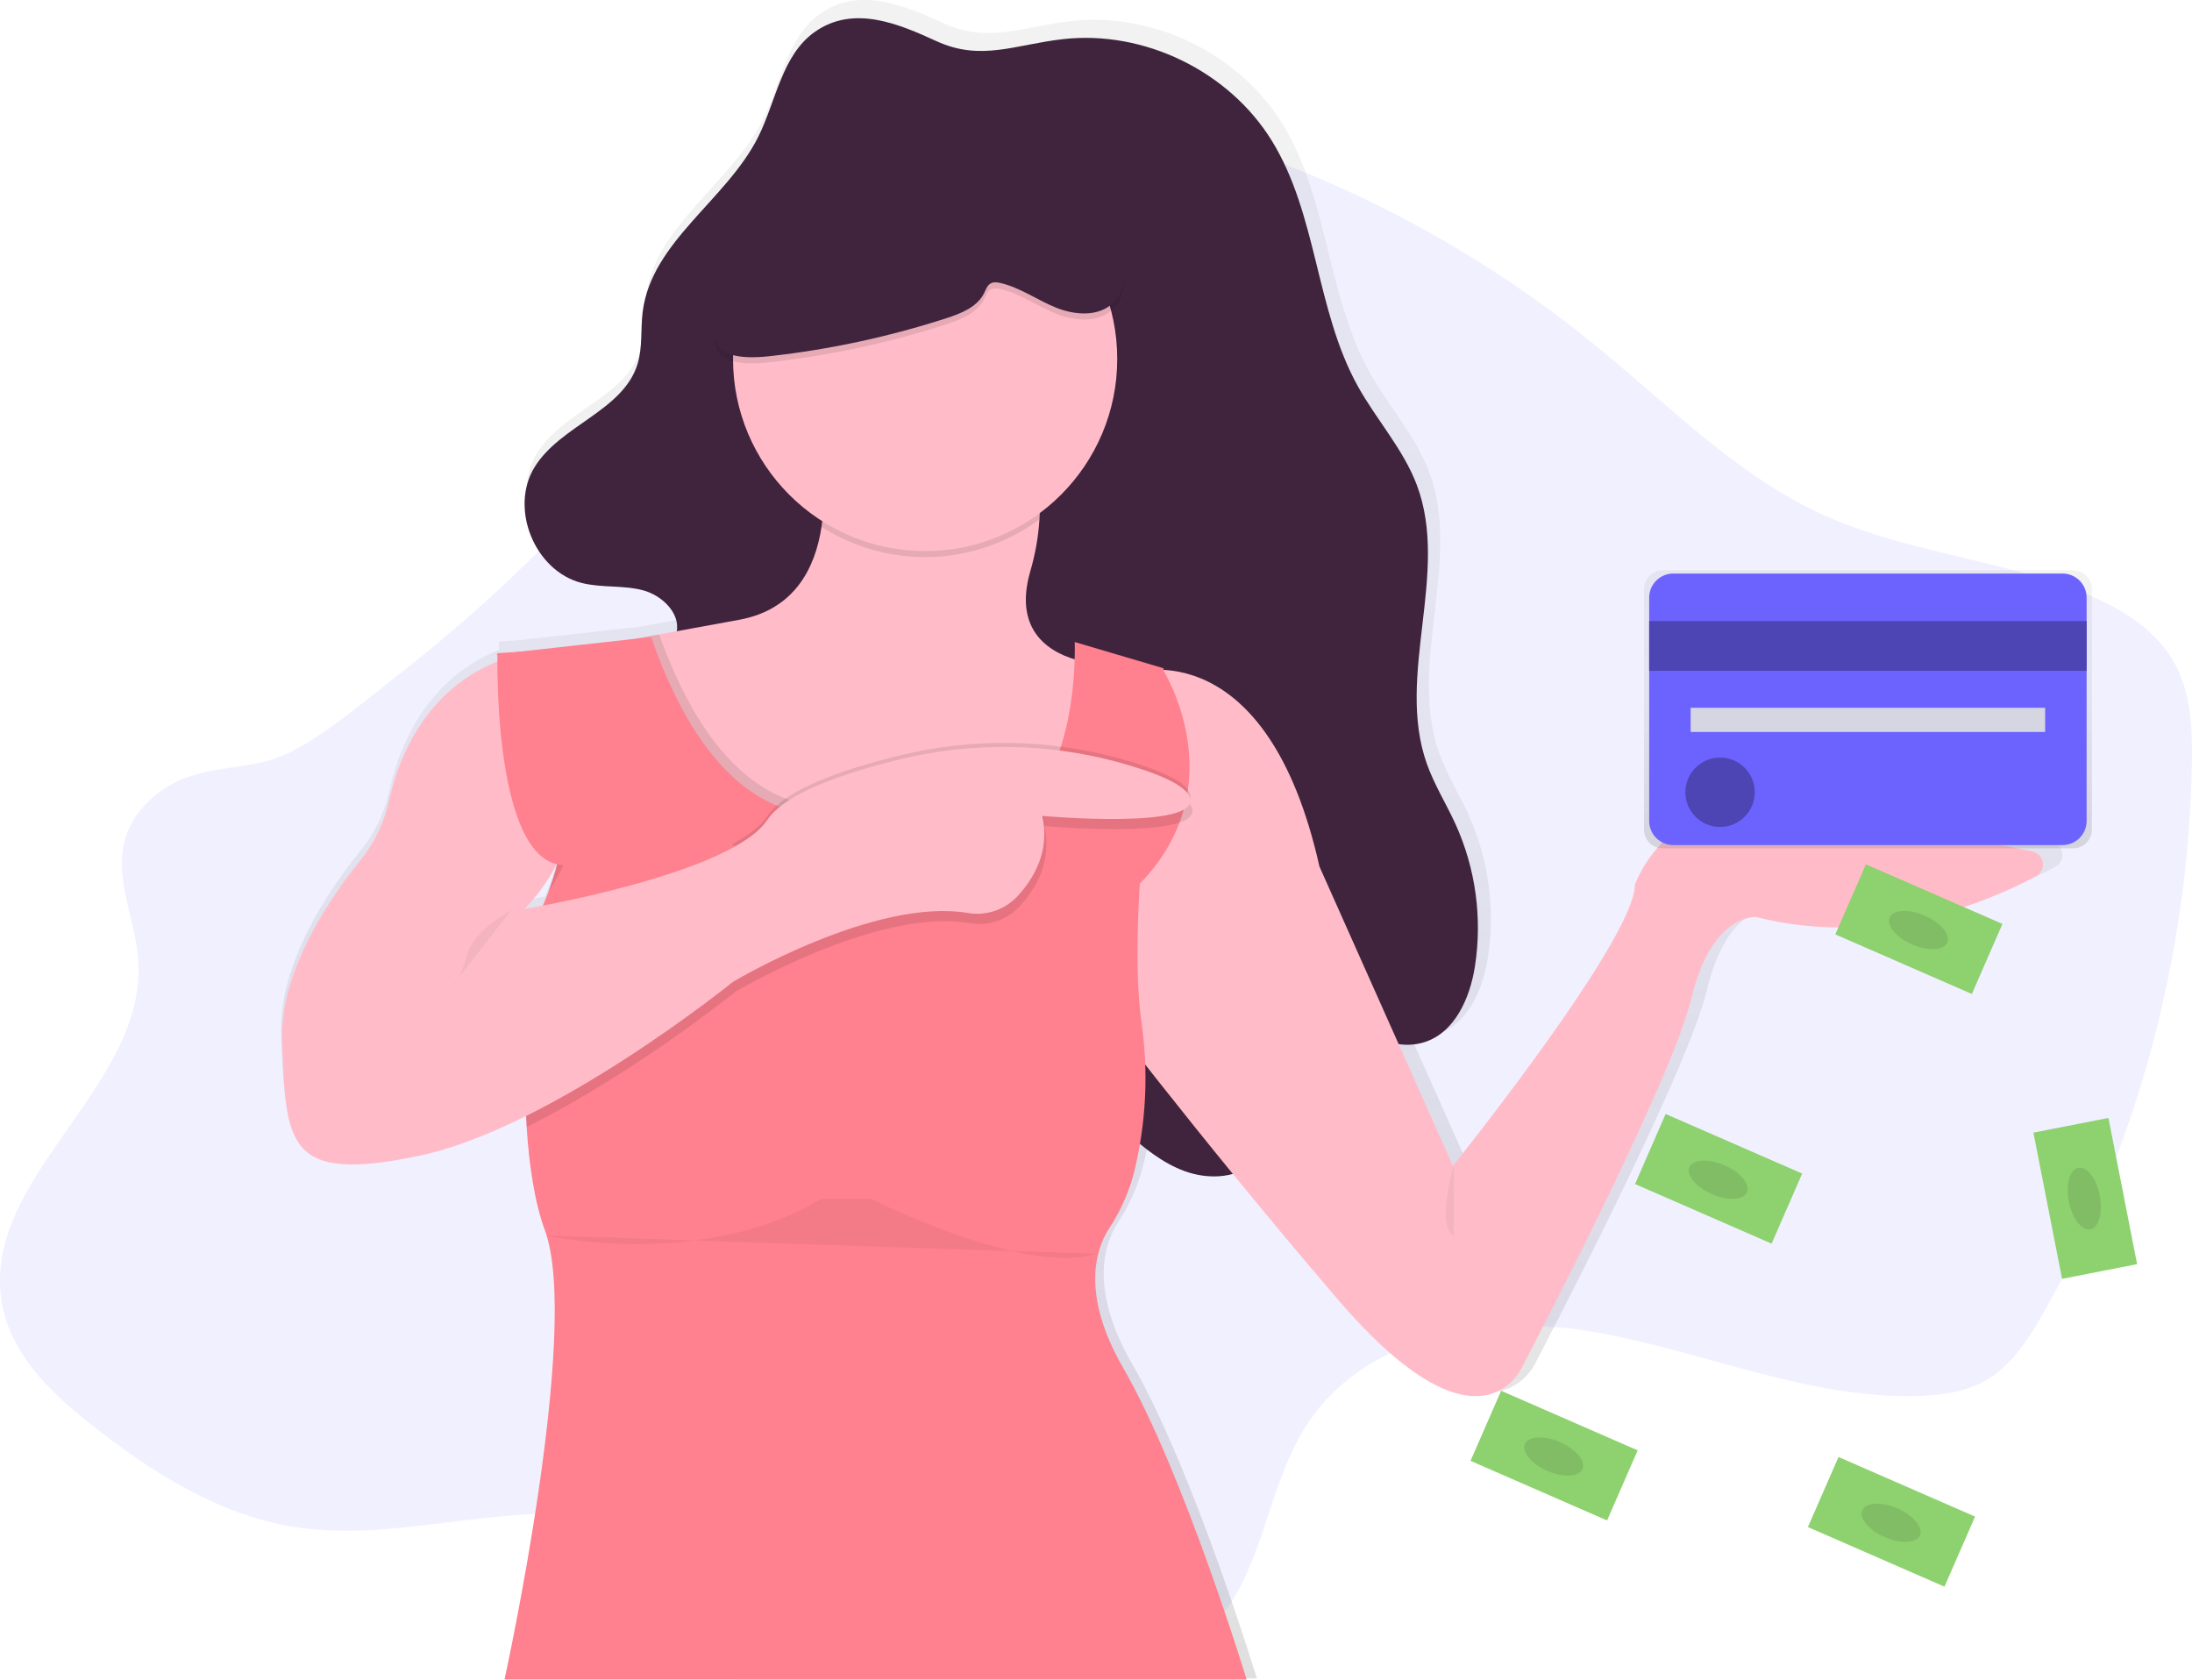
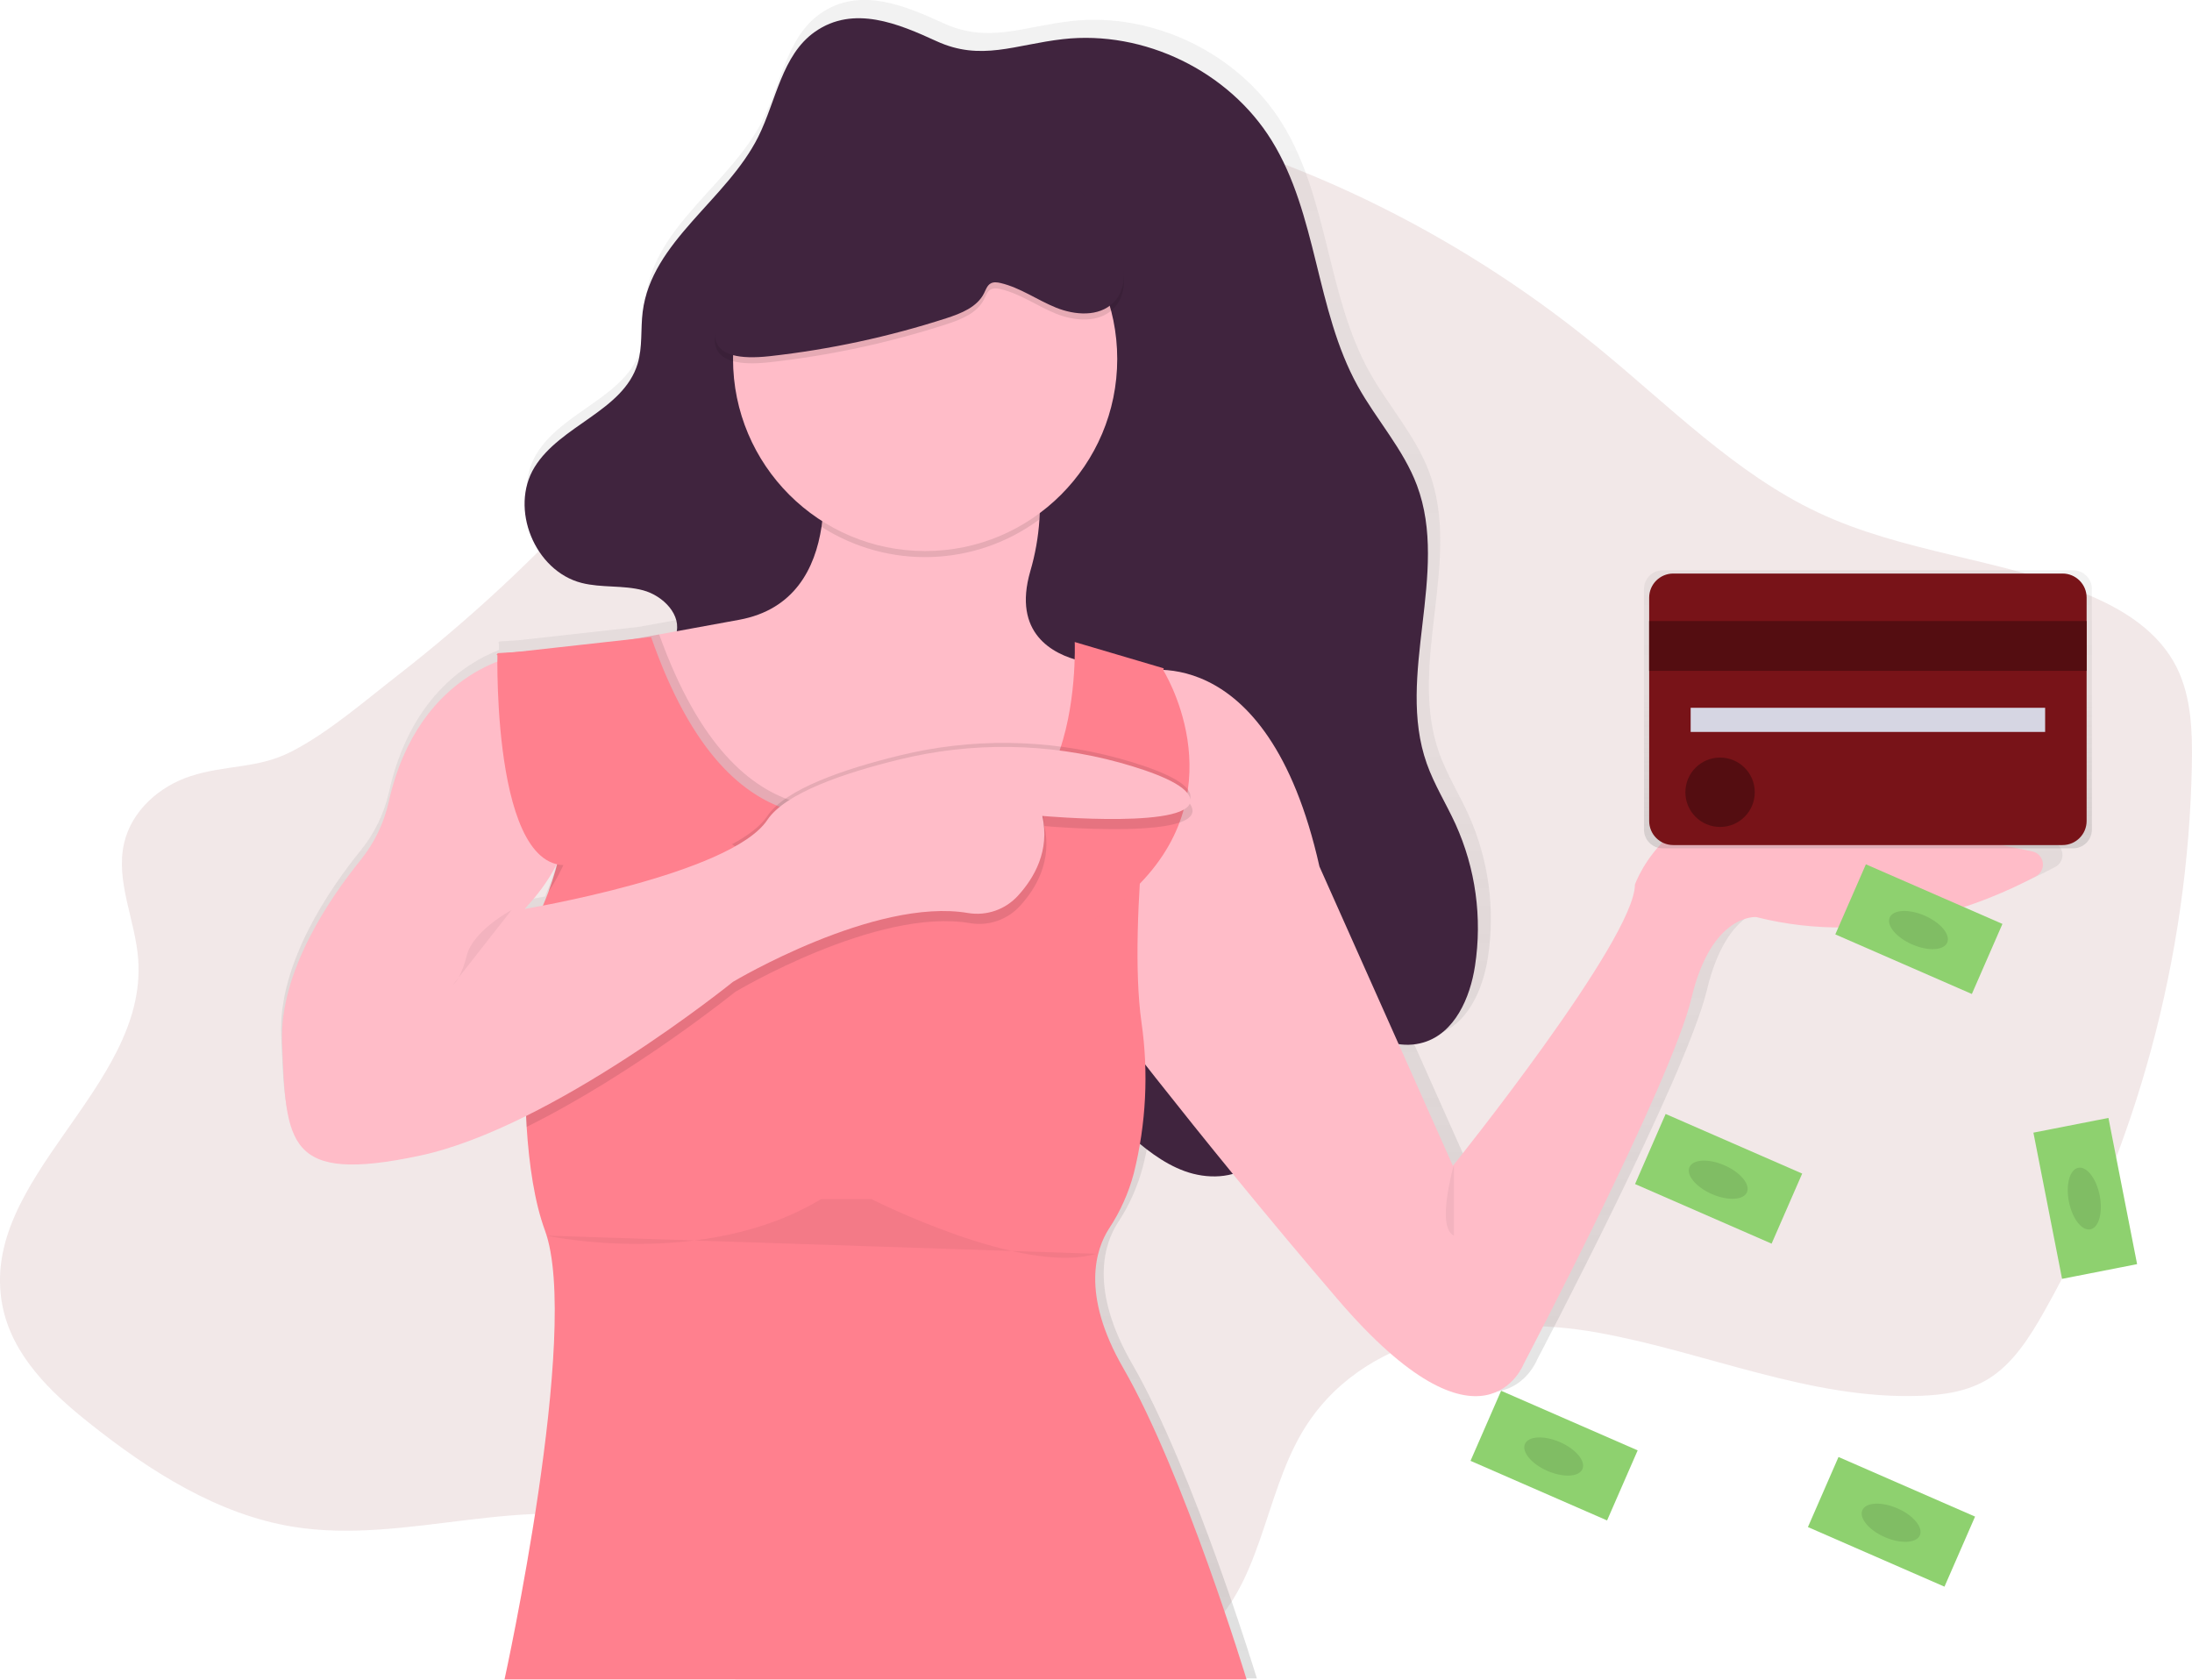
<svg xmlns="http://www.w3.org/2000/svg" xmlns:xlink="http://www.w3.org/1999/xlink" id="03854386-909d-4c5e-a40c-cbc0e2c8086d" data-name="Layer 1" width="1084" height="830.5" viewBox="0 0 1084 830.5">
  <defs>
    <linearGradient id="90f0dbd4-e0cf-4508-b8ac-47d2cbf1c993" x1="637.43" y1="864.75" x2="637.43" y2="34.75" gradientUnits="userSpaceOnUse">
      <stop offset="0" stop-color="gray" stop-opacity="0.25" />
      <stop offset="0.54" stop-color="gray" stop-opacity="0.12" />
      <stop offset="1" stop-color="gray" stop-opacity="0.1" />
    </linearGradient>
    <linearGradient id="21e38948-19ad-47ba-be29-9a74b5c58390" x1="981.72" y1="454.26" x2="981.72" y2="316.75" xlink:href="#90f0dbd4-e0cf-4508-b8ac-47d2cbf1c993" />
  </defs>
-   <path d="M152.13,418.6c-15,4.9-29,16.76-32.78,33.21-4.29,18.9,5.59,38,7,57.38,4.61,63.61-79.13,108.49-67.19,171C63.91,705,83.09,723.29,102,738.34c30.27,24.11,63.85,45.4,101,51.42,56.44,9.13,115.42-17.73,170.29-.75,44.25,13.69,78.11,53.83,122.06,68.64,33.46,11.28,69.49,6.83,104.28,2.27,18.71-2.45,38.37-5.29,53.5-17.44,28.17-22.62,29.87-67.28,48.71-99.29,29.07-49.41,92.81-59.06,146.26-49.46S953.42,727,1007.57,725c11.57-.41,23.44-2.12,33.52-8.25,12.27-7.46,20.57-20.59,27.9-33.59,45.68-81,71.13-175.22,72.94-270.07.31-16.39-.22-33.49-7.35-48-9-18.31-27-29.24-45-36.62C1046.5,310.85,998.91,308,956.68,288c-40.73-19.27-73.73-53.08-109.19-82-70.33-57.45-153-97.21-239.52-115.26-20.37-4.25-41.51-7.29-61.75-2.38-23.32,5.66-43.42,21.37-61.49,38.27-48.09,45-86.62,100.48-130.92,149.78A765.11,765.11,0,0,1,254.32,369c-16.43,12.77-33.83,27.93-52.1,37.37C185.51,415,169.8,412.83,152.13,418.6Z" transform="translate(-58 -34.75)" fill="#6c63ff" opacity="0.1" />
+   <path d="M152.13,418.6c-15,4.9-29,16.76-32.78,33.21-4.29,18.9,5.59,38,7,57.38,4.61,63.61-79.13,108.49-67.19,171C63.91,705,83.09,723.29,102,738.34c30.27,24.11,63.85,45.4,101,51.42,56.44,9.13,115.42-17.73,170.29-.75,44.25,13.69,78.11,53.83,122.06,68.64,33.46,11.28,69.49,6.83,104.28,2.27,18.71-2.45,38.37-5.29,53.5-17.44,28.17-22.62,29.87-67.28,48.71-99.29,29.07-49.41,92.81-59.06,146.26-49.46S953.42,727,1007.57,725c11.57-.41,23.44-2.12,33.52-8.25,12.27-7.46,20.57-20.59,27.9-33.59,45.68-81,71.13-175.22,72.94-270.07.31-16.39-.22-33.49-7.35-48-9-18.31-27-29.24-45-36.62C1046.5,310.85,998.91,308,956.68,288c-40.73-19.27-73.73-53.08-109.19-82-70.33-57.45-153-97.21-239.52-115.26-20.37-4.25-41.51-7.29-61.75-2.38-23.32,5.66-43.42,21.37-61.49,38.27-48.09,45-86.62,100.48-130.92,149.78A765.11,765.11,0,0,1,254.32,369c-16.43,12.77-33.83,27.93-52.1,37.37C185.51,415,169.8,412.83,152.13,418.6Z" transform="translate(-58 -34.75)" fill="#781318" opacity="0.1" />
  <path d="M1072.55,451c-22-4.6-63.65-13.23-110.79-22.79-69.79-14.15-88,39.41-88,39.41,0,27.28-91,140.44-91,140.44l-27.14-60.8a28.62,28.62,0,0,0,12.48-.84c15.54-4.64,23.22-22.17,25.71-38.18a125.46,125.46,0,0,0-9.77-71c-4.63-10.14-10.63-19.68-14.35-30.18C754,363,781.18,312,764.74,268.11c-6.79-18.11-20.33-32.8-29.69-49.72-21-38.05-20.1-85.65-43-122.61-21.48-34.65-63.81-55.19-104.36-50.61-23.91,2.7-41,11.24-63.28,1-18.81-8.62-41.39-18.26-60.76-4.68-16.52,11.58-19.33,34.39-28.35,52.42-15.84,31.67-53.42,52.34-57.84,87.47-1.09,8.66,0,17.64-2.53,26-7.22,23.63-38.66,30.61-51.54,51.7-12.61,20.64.13,51.85,23.59,57.8,10,2.54,20.76,1,30.75,3.69,9.37,2.5,18.46,11.26,16.84,20.41l-20.78,3.78L314,351.4l-9.25.58s0,.16,0,.45l-.5.06.49.4c0,.71,0,1.82,0,3.28-16.83,6.59-44.1,24.18-54.4,70.32a69.84,69.84,0,0,1-13.93,28.75c-15.33,18.9-40.77,55.81-39.35,91.24,2,50.52,2,70.73,68.78,56.58,16.87-3.57,35.22-10.89,53.23-19.83,1.05,21.06,3.78,41.71,9.48,57.21,18.21,49.51-20.23,224.31-20.23,224.31H679.55s-31.36-103.06-61.7-155.6c-21.49-37.22-13.55-59.73-7.09-69.7a93.56,93.56,0,0,0,12.39-27.62c1.1-4.31,2.17-9.2,3.09-14.62,6.83,5.59,14.12,10.61,22.37,13.61,7.64,2.77,16.33,3.53,24.06,1.39,15.82,19.34,33.49,40.55,52.4,62.59,72.83,84.87,93.06,32.33,93.06,32.33s73.84-140.44,84-182.88,32.37-40.42,32.37-40.42c60.88,15.39,114.84-6.95,139.91-20.39A6.67,6.67,0,0,0,1072.55,451ZM321.43,476.39a96.07,96.07,0,0,0,13-19l.19,0a144.31,144.31,0,0,1-7.11,20.68c-5.67,1.09-9.09,1.66-9.09,1.66Z" transform="translate(-58 -34.75)" fill="url(#90f0dbd4-e0cf-4508-b8ac-47d2cbf1c993)" />
  <path d="M461,50.48c-16.33,11.46-19.11,34-28,51.88-15.66,31.34-52.81,51.81-57.18,86.57-1.08,8.57,0,17.46-2.5,25.72-7.13,23.39-38.22,30.3-51,51.17-12.47,20.42.13,51.31,23.32,57.2,9.91,2.52,20.52,1,30.4,3.65s19.45,12.33,16.18,22c-2.43,7.2-11,11.3-12.56,18.74-1.36,6.4,3,12.5,7.22,17.48,5.36,6.3,11.08,12.5,18.25,16.63,19.72,11.36,44.32,4.54,67.06,3.79a121.17,121.17,0,0,1,76.47,24.31c6.29,4.77,12.21,10.28,16.11,17.15,12.71,22.38.69,50.47,3.39,76.06,3.06,29.08,24.78,52.42,46.71,71.75,8.76,7.72,18,15.33,29,19.32s24.15,3.77,33.4-3.35c9.72-7.48,13.1-20.73,13.16-33s-2.52-24.48-1.9-36.73c.3-6,2.49-13.13,8.34-14.31,2.93-.59,5.9.6,8.57,1.94C724.1,537.83,742,556.2,762,550.24c15.37-4.59,23-21.94,25.42-37.79a124.29,124.29,0,0,0-9.66-70.24c-4.58-10-10.51-19.47-14.19-29.87-15.46-43.69,11.39-94.18-4.85-137.59-6.71-17.92-20.1-32.46-29.35-49.21-20.8-37.66-19.87-84.77-42.52-121.35-21.23-34.3-63.09-54.62-103.17-50.09-23.64,2.67-40.53,11.13-62.56,1C502.52,46.59,480.2,37,461,50.48Z" transform="translate(-58 -34.75)" fill="#40243e" />
  <path d="M619.5,367.25s65-20,91,96l66,148s90-112,90-139c0,0,18-53,87-39,46.61,9.46,87.74,18,109.53,22.55a6.6,6.6,0,0,1,1.79,12.27c-24.78,13.3-78.13,35.41-138.32,20.18,0,0-22-2-32,40s-83,181-83,181-20,52-92-32-126-156-126-156Z" transform="translate(-58 -34.75)" fill="#ffbcc8" />
  <path d="M619.5,381.25l-8.62,28.39-8.52,28.08L585.5,493.25l-80,15-26.07-16.63L447.5,471.25l-27.53-19-40.47-28-33-69s9.1-1.61,37.47-6.77l39.53-7.23c27.3-5,37.62-25.32,40.77-46,3.77-24.76-2.77-50-2.77-50h101s11.3,17,9.53,46.36a117.53,117.53,0,0,1-4.53,25.64c-8.88,30.74,11.17,41,24.77,44.33a56.37,56.37,0,0,0,11.23,1.67Z" transform="translate(-58 -34.75)" fill="#ffbcc8" />
  <path d="M572,291.61a95.06,95.06,0,0,1-107.76,3.66c3.77-24.76-2.77-50-2.77-50h101S573.8,262.2,572,291.61Z" transform="translate(-58 -34.75)" opacity="0.1" />
  <circle cx="457.5" cy="177.5" r="95" fill="#ffbcc8" />
  <path d="M619.5,381.25l-8.62,28.39-8.52,28.08L585.5,493.25l-80,15-26.07-16.63L447.5,471.25l-27.53-19-40.47-28-33-69s9.1-1.61,37.47-6.77c20,55.65,45.3,76.37,68.13,83.09,13.65,4,26.41,3,36.58,1.5a94.39,94.39,0,0,1,39.23,2c30.7,8.54,46.86-7.81,55.35-28.56,6.28-15.35,8.36-33.12,9-45a56.37,56.37,0,0,0,11.23,1.67Z" transform="translate(-58 -34.75)" opacity="0.1" />
  <path d="M307.5,865.25s38-173,20-222c-5.15-14-7.85-32.32-9.06-51.28-3-47.27,3.06-98.72,3.06-98.72.86-1.67,1.67-3.33,2.45-5q3-6.4,5.28-12.52C350.66,418.07,324,379.68,310.48,365a67.33,67.33,0,0,0-7-6.73l76.5-8.5c20.11,57.71,45.9,79,69.1,85.82,13.65,4,26.41,3,36.58,1.5a94.39,94.39,0,0,1,39.23,2c30.7,8.54,46.86-7.81,55.35-28.56,10.54-25.76,9.24-58.29,9.24-58.29l44,13s-3.88,24.1-7.39,55.77c-.83,7.43-1.64,15.27-2.37,23.32-3,33.58-4.78,70.71-1.24,95.91a194.05,194.05,0,0,1-3.77,74.68,92.61,92.61,0,0,1-12.24,27.34c-6.39,9.86-14.24,32.15,7,69,30,52,61,154,61,154Z" transform="translate(-58 -34.75)" fill="#ff808e" />
  <path d="M633,365.75s36.33,57-11.34,106-28.66-20-28.66-20l12-80Z" transform="translate(-58 -34.75)" fill="#ff808e" />
  <path d="M310.48,365a49.46,49.46,0,0,1,8.31-1.86c13,6.2,20.2,23.41,24.11,41.38a93.06,93.06,0,0,1-13.67,71.26C350.66,418.07,324,379.68,310.48,365Z" transform="translate(-58 -34.75)" opacity="0.1" />
  <path d="M623.74,444.34c-21.35,1.41-49.24-1.09-49.24-1.09,3.76,17.2-4,30.64-12,39.4a27.26,27.26,0,0,1-24.66,8.63c-46.14-8-116.3,34-116.3,34S371.36,565.81,318.44,592c-3-47.27,3.06-98.72,3.06-98.72.86-1.67,1.67-3.33,2.45-5,21.38-4,99.06-19.8,114.55-43,2.3-3.45,6-6.68,10.6-9.68,13.23-8.56,34.4-15.27,54.53-20.17a217.78,217.78,0,0,1,76.63-4.86,211.39,211.39,0,0,1,32.56,6.35c4.66,1.29,9.16,2.68,13.29,4.13,11.32,4,19.9,8.47,21.39,13.23C649.51,440.68,638.1,443.4,623.74,444.34Z" transform="translate(-58 -34.75)" opacity="0.1" />
  <path d="M602.36,437.72c-15.39-.26-28.86-1.47-28.86-1.47,3.76,17.2-4,30.64-12,39.4a27.26,27.26,0,0,1-24.66,8.63c-17.39-3-38.2,1.09-57.37,7.34L447.5,471.25l-27.53-19c8-4.29,14.19-9,17.53-14,8.88-13.32,38-23.23,65.13-29.85a216.08,216.08,0,0,1,108.25,1.24l.94.25c17.39,4.85,32.65,10.86,34.68,17.36C649.42,436.6,624,438.1,602.36,437.72Z" transform="translate(-58 -34.75)" opacity="0.1" />
  <path d="M317.79,358.12s-52.31,5.32-67.56,73.13a70.25,70.25,0,0,1-13.9,28.8c-15.16,18.73-40.23,55.2-38.83,90.21,2,50,2,70,68,56s155-86,155-86,70.16-41.93,116.3-34a27.28,27.28,0,0,0,24.66-8.63c8-8.76,15.81-22.2,12-39.4,0,0,78,7,73-9-2-6.5-17.29-12.51-34.68-17.35a216.23,216.23,0,0,0-109.19-1.5c-27.18,6.63-56.25,16.54-65.13,29.85-18,27-120,44-120,44l3-3.37A93.43,93.43,0,0,0,341.9,399.5C338,381.53,330.83,364.32,317.79,358.12Z" transform="translate(-58 -34.75)" fill="#ffbcc8" />
  <path d="M304,357.75s-3,121,42,103,10-103,10-103l-20-2Z" transform="translate(-58 -34.75)" fill="#ff808e" />
  <path d="M438.67,213.88A442.28,442.28,0,0,0,526,195.11c7.3-2.36,15.23-5.5,18.64-12.36.88-1.77,1.54-3.87,3.27-4.84,1.47-.83,3.29-.57,4.94-.19,9.75,2.31,18.12,8.42,27.41,12.17s21.12,4.63,28.26-2.41c8.43-8.32,5.64-22.62.09-33.07C588,115.53,539.72,97.78,495.8,101c-6.17.45-12.44,1.28-18,4-11.76,5.65-18.2,18.22-24.57,29.61C440.84,156.7,375.33,220.89,438.67,213.88Z" transform="translate(-58 -34.75)" opacity="0.1" />
  <path d="M438.67,210.88A442.28,442.28,0,0,0,526,192.11c7.3-2.36,15.23-5.5,18.64-12.36.88-1.77,1.54-3.87,3.27-4.84,1.47-.83,3.29-.57,4.94-.19,9.75,2.31,18.12,8.42,27.41,12.17s21.12,4.63,28.26-2.41c8.43-8.32,5.64-22.62.09-33.07C588,112.53,539.72,94.78,495.8,98c-6.17.45-12.44,1.28-18,4-11.76,5.65-18.2,18.22-24.57,29.61C440.84,153.7,375.33,217.89,438.67,210.88Z" transform="translate(-58 -34.75)" fill="#40243e" />
  <path d="M1083.24,316.75h-203a9.25,9.25,0,0,0-9.25,9.25V445a9.25,9.25,0,0,0,9.25,9.25h203a9.25,9.25,0,0,0,9.25-9.25V326A9.25,9.25,0,0,0,1083.24,316.75Z" transform="translate(-58 -34.75)" fill="url(#21e38948-19ad-47ba-be29-9a74b5c58390)" />
-   <rect x="815.56" y="283.62" width="216.33" height="134.27" rx="11.91" ry="11.91" fill="#6c63ff" />
-   <rect x="815.56" y="307.12" width="216.33" height="24.62" fill="#6c63ff" />
+   <rect x="815.56" y="283.62" width="216.33" height="134.27" rx="11.91" ry="11.91" fill="#781318" />
+   <rect x="815.56" y="307.12" width="216.33" height="24.62" fill="#781318" />
  <rect x="815.56" y="307.12" width="216.33" height="24.62" opacity="0.3" />
  <rect x="836.07" y="350.01" width="175.3" height="11.94" fill="#d6d6e3" />
-   <circle cx="850.62" cy="391.78" r="17.16" fill="#6c63ff" />
+   <circle cx="850.62" cy="391.78" r="17.16" fill="#781318" />
  <circle cx="850.62" cy="391.78" r="17.16" opacity="0.3" />
  <path d="M311,484.75s-19,10.09-22.15,22.42S282,521.75,282,521.75" transform="translate(-58 -34.75)" opacity="0.05" />
  <path d="M777,610.75s-9,31,0,35" transform="translate(-58 -34.75)" opacity="0.05" />
  <path d="M328,645.75s78,17,136-18h25s75,38,111,27" transform="translate(-58 -34.75)" opacity="0.05" />
  <rect x="888.96" y="580.8" width="37.81" height="73.68" transform="translate(-79.34 1167.92) rotate(-66.42)" fill="#8ed16f" />
  <ellipse cx="907.67" cy="618.08" rx="7.76" ry="15.51" transform="translate(-79.87 1168.01) rotate(-66.42)" fill="#8ed16f" />
  <ellipse cx="907.67" cy="618.08" rx="7.76" ry="15.51" transform="translate(-79.87 1168.01) rotate(-66.42)" opacity="0.1" />
  <rect x="987.98" y="457.34" width="37.81" height="73.68" transform="translate(93.23 1184.6) rotate(-66.42)" fill="#8ed16f" />
  <ellipse cx="1006.69" cy="494.62" rx="7.76" ry="15.51" transform="translate(92.7 1184.69) rotate(-66.42)" fill="#8ed16f" />
  <ellipse cx="1006.69" cy="494.62" rx="7.76" ry="15.51" transform="translate(92.7 1184.69) rotate(-66.42)" opacity="0.1" />
  <rect x="1070.29" y="590.58" width="37.81" height="73.68" transform="translate(-158.33 186.42) rotate(-11.09)" fill="#8ed16f" />
  <ellipse cx="1088.72" cy="627.51" rx="7.76" ry="15.51" transform="translate(-158.35 186.33) rotate(-11.09)" fill="#8ed16f" />
  <ellipse cx="1088.72" cy="627.51" rx="7.76" ry="15.51" transform="translate(-158.35 186.33) rotate(-11.09)" opacity="0.1" />
  <rect x="974.46" y="750.41" width="37.81" height="73.68" transform="translate(-183.5 1348.06) rotate(-66.42)" fill="#8ed16f" />
  <ellipse cx="993.17" cy="787.7" rx="7.76" ry="15.51" transform="translate(-184.02 1348.15) rotate(-66.42)" fill="#8ed16f" />
  <ellipse cx="993.17" cy="787.7" rx="7.76" ry="15.51" transform="translate(-184.02 1348.15) rotate(-66.42)" opacity="0.1" />
  <rect x="807.61" y="717.67" width="37.81" height="73.68" transform="translate(-253.6 1175.49) rotate(-66.42)" fill="#8ed16f" />
  <ellipse cx="826.32" cy="754.96" rx="7.76" ry="15.51" transform="translate(-254.13 1175.58) rotate(-66.42)" fill="#8ed16f" />
  <ellipse cx="826.32" cy="754.96" rx="7.76" ry="15.51" transform="translate(-254.13 1175.58) rotate(-66.42)" opacity="0.1" />
</svg>
